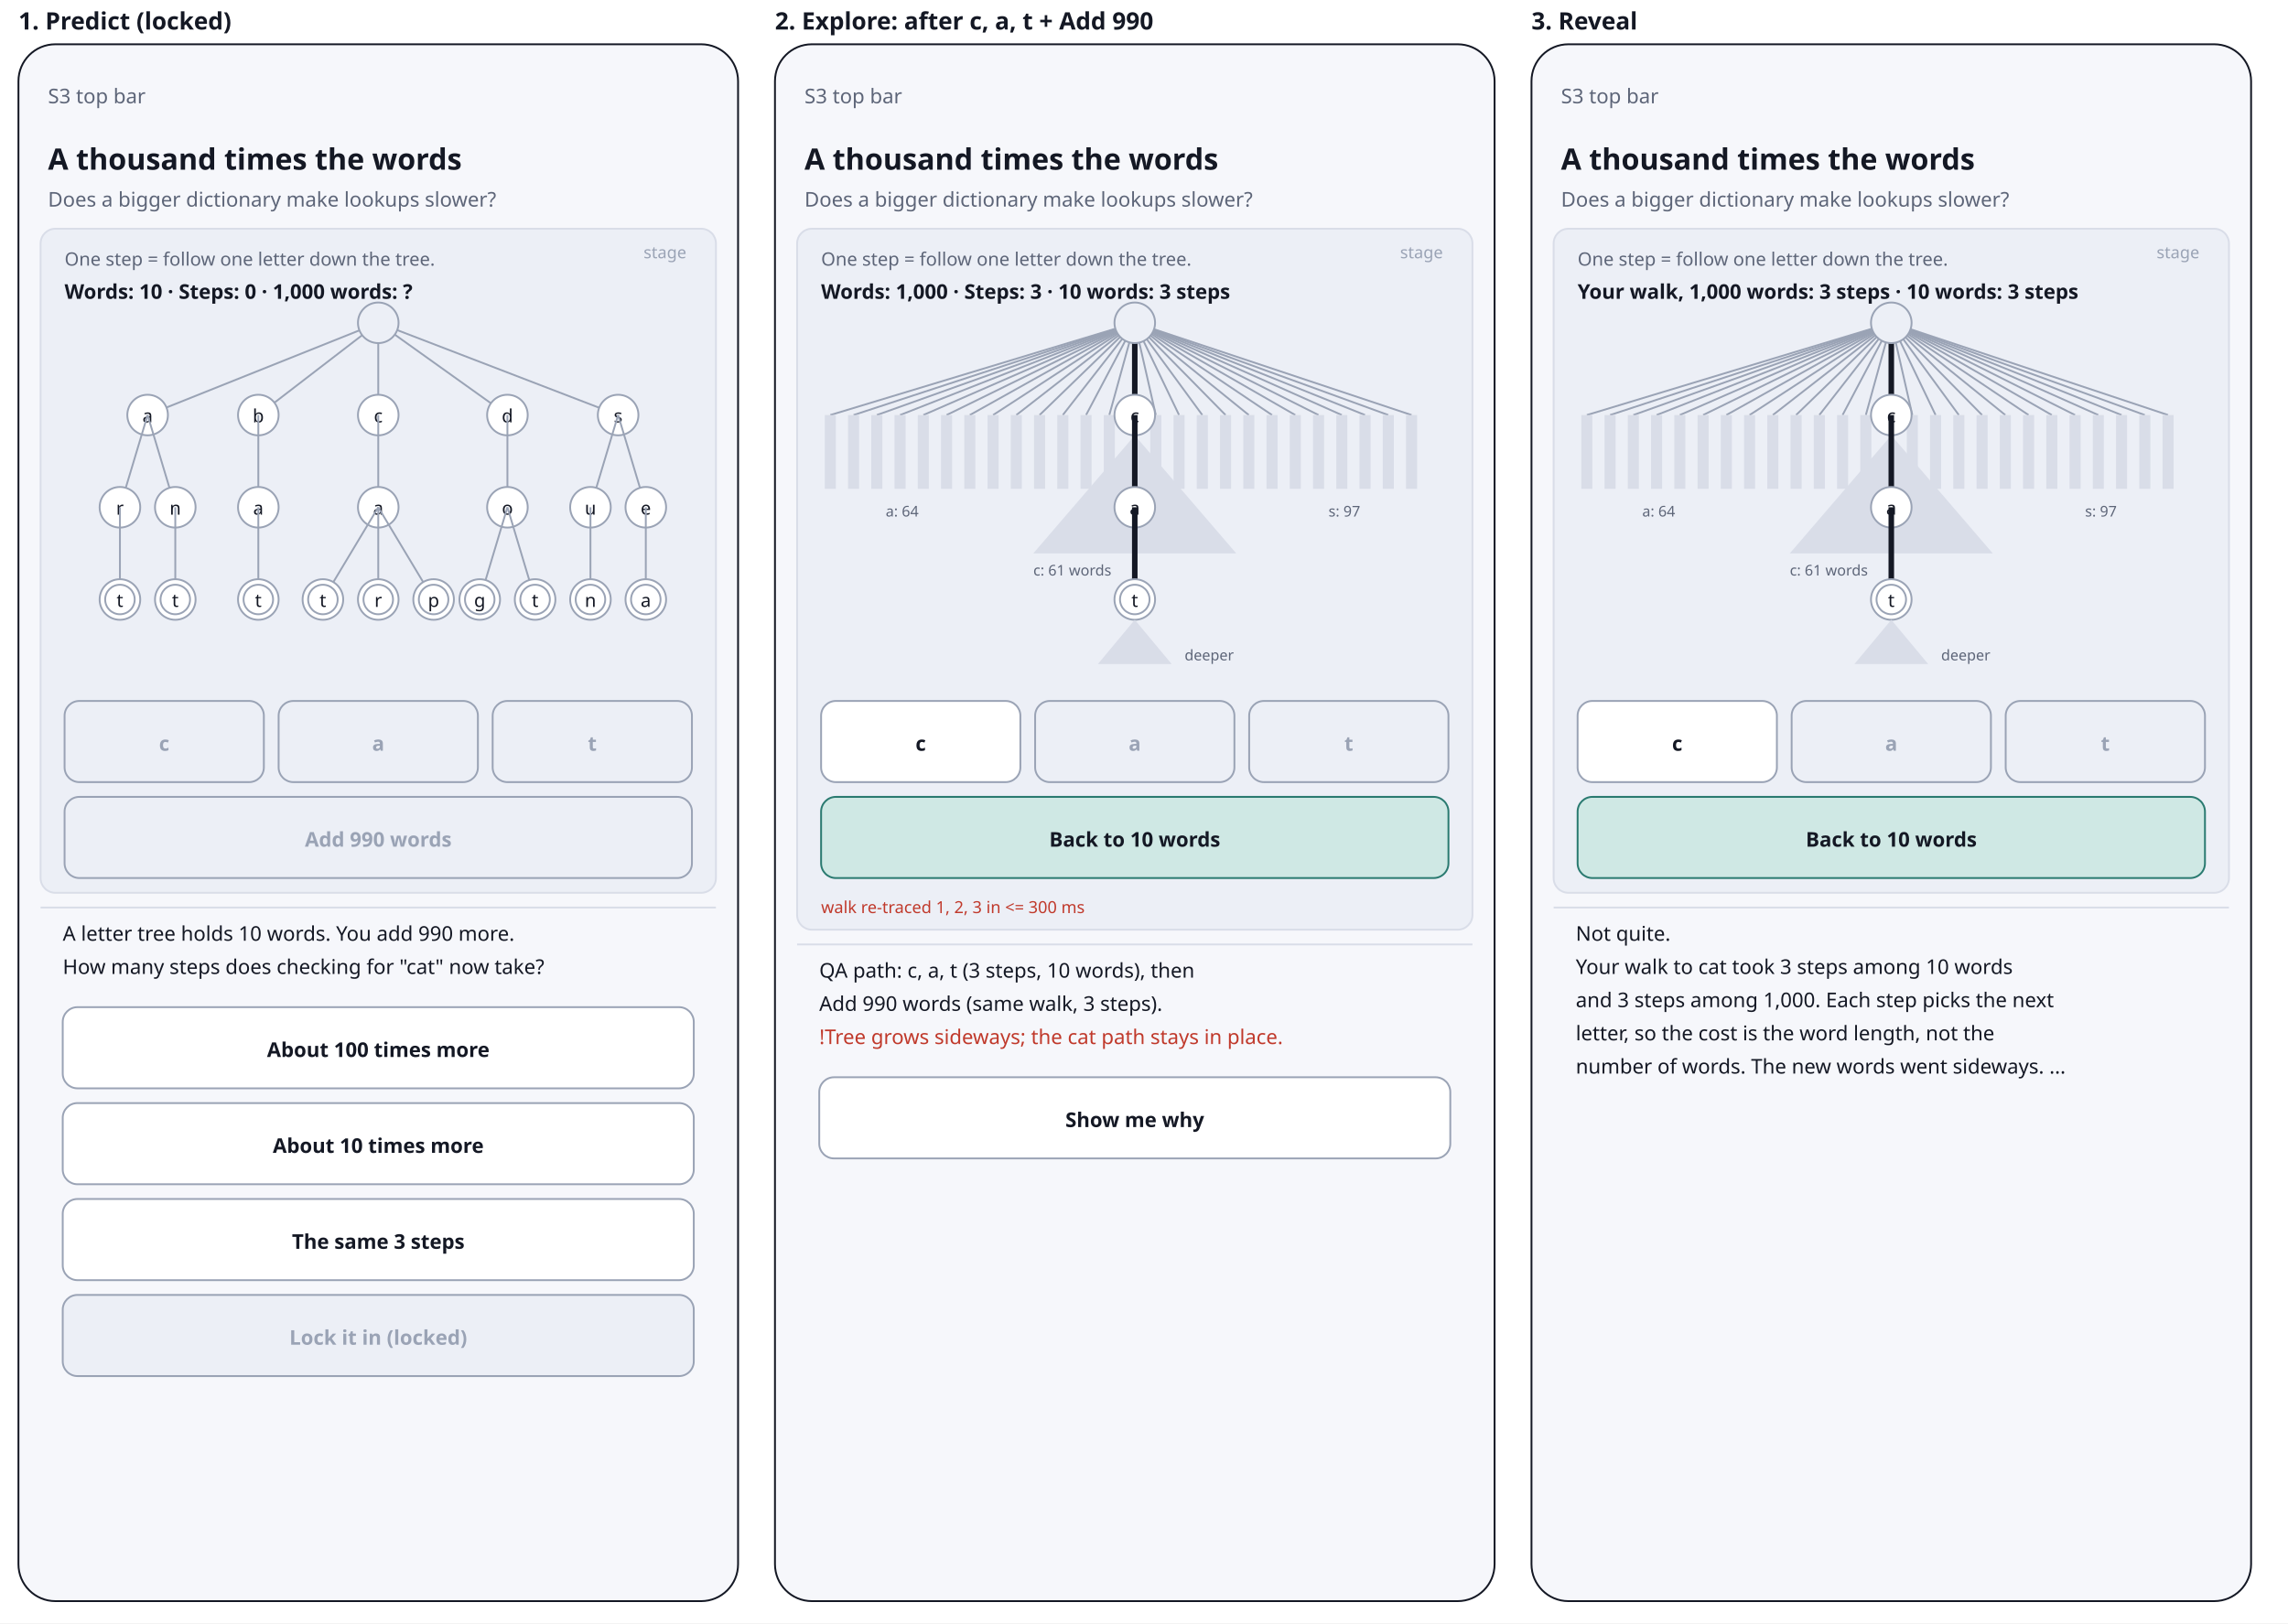
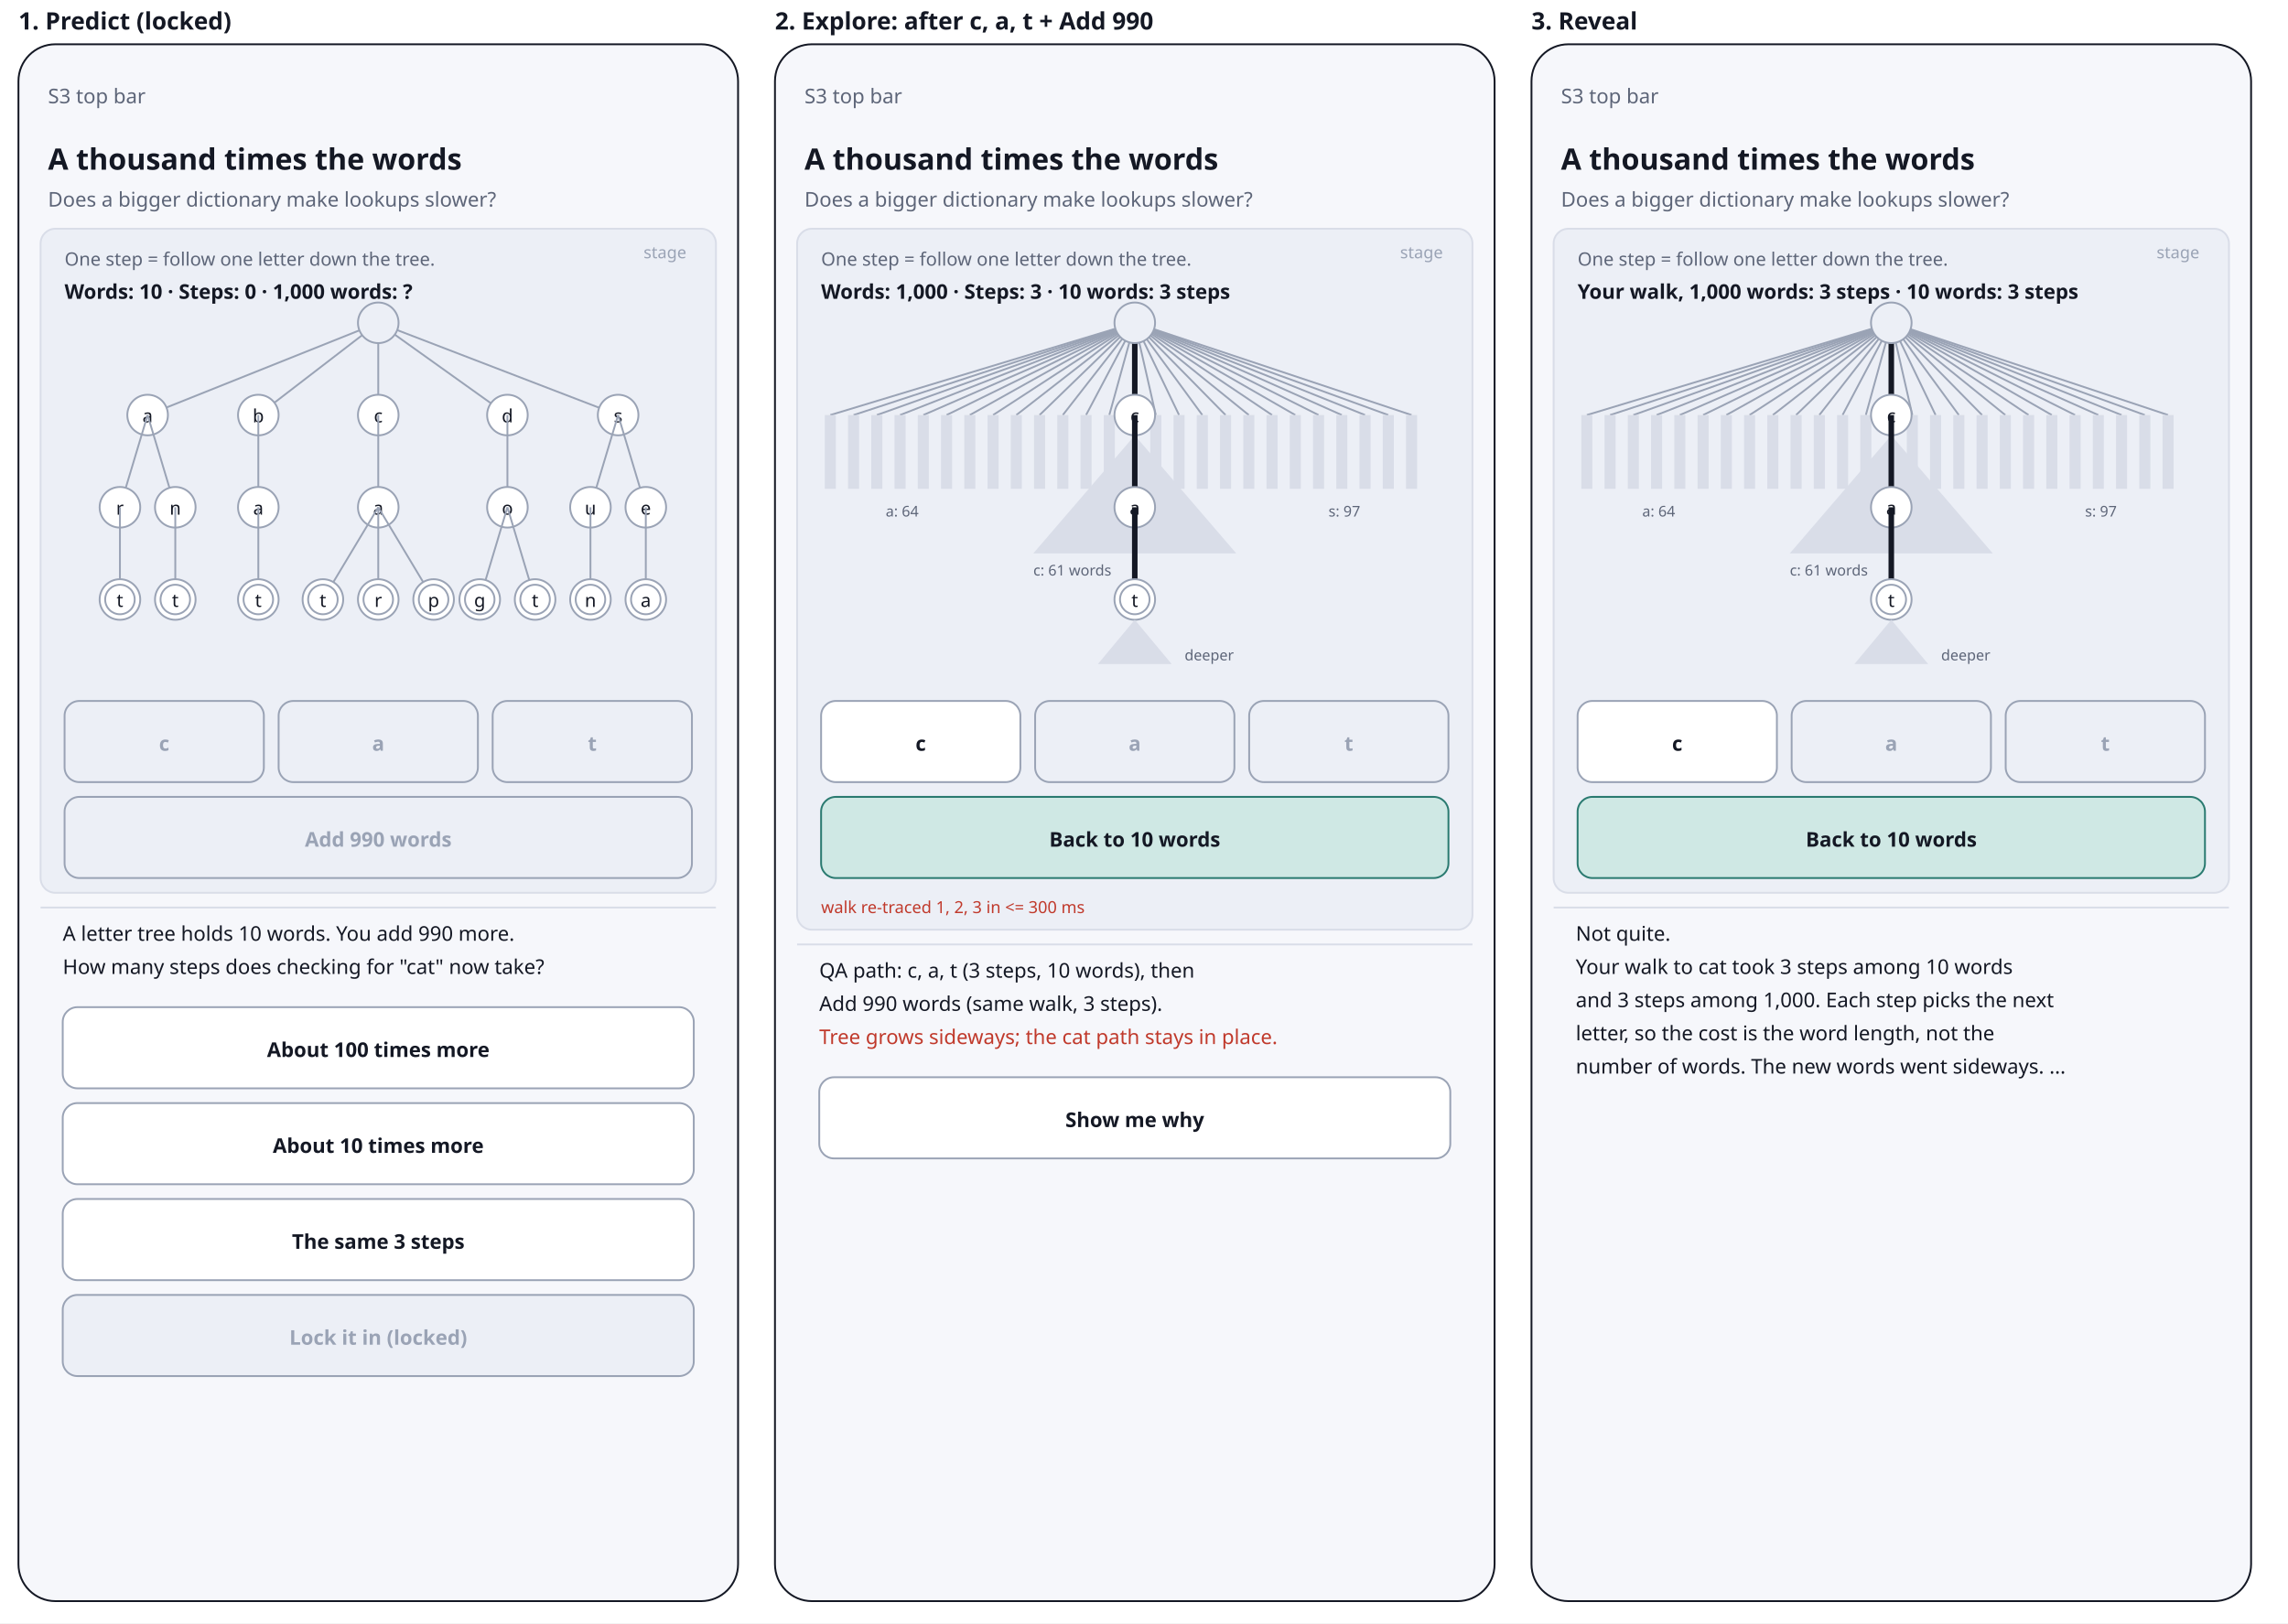
<svg xmlns="http://www.w3.org/2000/svg" viewBox="-10 0 1240 880" font-family="system-ui, sans-serif">
  <rect x="-10" y="0" width="1240" height="880" fill="#fff" />
  <g transform="translate(0,0)">
    <text x="0" y="16" font-size="13" fill="#141824" font-weight="700">1. Predict (locked)</text>
    <rect x="0" y="24" width="390" height="844" rx="20" fill="#f6f7fb" stroke="#141824" />
    <text x="16" y="56" font-size="11" fill="#5d6578">S3  top bar</text>
    <text x="16" y="92" font-size="16" fill="#141824" font-weight="700">A thousand times the words</text>
    <text x="16" y="112" font-size="11" fill="#5d6578">Does a bigger dictionary make lookups slower?</text>
    <rect x="12" y="124" width="366" height="360" rx="8" fill="#eceff6" stroke="#d9dde8" />
    <text x="25" y="144" font-size="10" fill="#5d6578">One step = follow one letter down the tree.</text>
    <text x="362" y="140" font-size="9" text-anchor="end" fill="#9aa3b5">stage</text>
    <text x="25" y="162" font-size="11" fill="#141824" font-weight="700">Words: 10 · Steps: 0 · 1,000 words: ?</text>
    <line x1="195" y1="175" x2="70" y2="225" stroke="#9aa3b5" stroke-width="1" />
    <circle cx="70" cy="225" r="11" fill="#fff" stroke="#9aa3b5" stroke-width="1" />
    <text x="70" y="229" font-size="10" text-anchor="middle" fill="#141824">a</text>
    <line x1="70" y1="225" x2="55" y2="275" stroke="#9aa3b5" stroke-width="1" />
    <circle cx="55" cy="275" r="11" fill="#fff" stroke="#9aa3b5" stroke-width="1" />
    <text x="55" y="279" font-size="10" text-anchor="middle" fill="#141824">r</text>
    <line x1="55" y1="275" x2="55" y2="325" stroke="#9aa3b5" stroke-width="1" />
    <circle cx="55" cy="325" r="11" fill="#fff" stroke="#9aa3b5" stroke-width="1" />
    <circle cx="55" cy="325" r="8" fill="#fff" stroke="#9aa3b5" stroke-width="1" />
    <text x="55" y="329" font-size="10" text-anchor="middle" fill="#141824">t</text>
    <line x1="70" y1="225" x2="85" y2="275" stroke="#9aa3b5" stroke-width="1" />
    <circle cx="85" cy="275" r="11" fill="#fff" stroke="#9aa3b5" stroke-width="1" />
    <text x="85" y="279" font-size="10" text-anchor="middle" fill="#141824">n</text>
    <line x1="85" y1="275" x2="85" y2="325" stroke="#9aa3b5" stroke-width="1" />
    <circle cx="85" cy="325" r="11" fill="#fff" stroke="#9aa3b5" stroke-width="1" />
    <circle cx="85" cy="325" r="8" fill="#fff" stroke="#9aa3b5" stroke-width="1" />
    <text x="85" y="329" font-size="10" text-anchor="middle" fill="#141824">t</text>
    <line x1="195" y1="175" x2="130" y2="225" stroke="#9aa3b5" stroke-width="1" />
    <circle cx="130" cy="225" r="11" fill="#fff" stroke="#9aa3b5" stroke-width="1" />
    <text x="130" y="229" font-size="10" text-anchor="middle" fill="#141824">b</text>
    <line x1="130" y1="225" x2="130" y2="275" stroke="#9aa3b5" stroke-width="1" />
    <circle cx="130" cy="275" r="11" fill="#fff" stroke="#9aa3b5" stroke-width="1" />
    <text x="130" y="279" font-size="10" text-anchor="middle" fill="#141824">a</text>
    <line x1="130" y1="275" x2="130" y2="325" stroke="#9aa3b5" stroke-width="1" />
    <circle cx="130" cy="325" r="11" fill="#fff" stroke="#9aa3b5" stroke-width="1" />
    <circle cx="130" cy="325" r="8" fill="#fff" stroke="#9aa3b5" stroke-width="1" />
    <text x="130" y="329" font-size="10" text-anchor="middle" fill="#141824">t</text>
    <line x1="195" y1="175" x2="195" y2="225" stroke="#9aa3b5" stroke-width="1" />
    <circle cx="195" cy="225" r="11" fill="#fff" stroke="#9aa3b5" stroke-width="1" />
    <text x="195" y="229" font-size="10" text-anchor="middle" fill="#141824">c</text>
    <line x1="195" y1="225" x2="195" y2="275" stroke="#9aa3b5" stroke-width="1" />
    <circle cx="195" cy="275" r="11" fill="#fff" stroke="#9aa3b5" stroke-width="1" />
    <text x="195" y="279" font-size="10" text-anchor="middle" fill="#141824">a</text>
    <line x1="195" y1="275" x2="165" y2="325" stroke="#9aa3b5" stroke-width="1" />
    <circle cx="165" cy="325" r="11" fill="#fff" stroke="#9aa3b5" stroke-width="1" />
    <circle cx="165" cy="325" r="8" fill="#fff" stroke="#9aa3b5" stroke-width="1" />
    <text x="165" y="329" font-size="10" text-anchor="middle" fill="#141824">t</text>
    <line x1="195" y1="275" x2="195" y2="325" stroke="#9aa3b5" stroke-width="1" />
    <circle cx="195" cy="325" r="11" fill="#fff" stroke="#9aa3b5" stroke-width="1" />
    <circle cx="195" cy="325" r="8" fill="#fff" stroke="#9aa3b5" stroke-width="1" />
    <text x="195" y="329" font-size="10" text-anchor="middle" fill="#141824">r</text>
    <line x1="195" y1="275" x2="225" y2="325" stroke="#9aa3b5" stroke-width="1" />
    <circle cx="225" cy="325" r="11" fill="#fff" stroke="#9aa3b5" stroke-width="1" />
    <circle cx="225" cy="325" r="8" fill="#fff" stroke="#9aa3b5" stroke-width="1" />
    <text x="225" y="329" font-size="10" text-anchor="middle" fill="#141824">p</text>
    <line x1="195" y1="175" x2="265" y2="225" stroke="#9aa3b5" stroke-width="1" />
    <circle cx="265" cy="225" r="11" fill="#fff" stroke="#9aa3b5" stroke-width="1" />
    <text x="265" y="229" font-size="10" text-anchor="middle" fill="#141824">d</text>
    <line x1="265" y1="225" x2="265" y2="275" stroke="#9aa3b5" stroke-width="1" />
    <circle cx="265" cy="275" r="11" fill="#fff" stroke="#9aa3b5" stroke-width="1" />
    <text x="265" y="279" font-size="10" text-anchor="middle" fill="#141824">o</text>
    <line x1="265" y1="275" x2="250" y2="325" stroke="#9aa3b5" stroke-width="1" />
    <circle cx="250" cy="325" r="11" fill="#fff" stroke="#9aa3b5" stroke-width="1" />
    <circle cx="250" cy="325" r="8" fill="#fff" stroke="#9aa3b5" stroke-width="1" />
    <text x="250" y="329" font-size="10" text-anchor="middle" fill="#141824">g</text>
    <line x1="265" y1="275" x2="280" y2="325" stroke="#9aa3b5" stroke-width="1" />
    <circle cx="280" cy="325" r="11" fill="#fff" stroke="#9aa3b5" stroke-width="1" />
    <circle cx="280" cy="325" r="8" fill="#fff" stroke="#9aa3b5" stroke-width="1" />
    <text x="280" y="329" font-size="10" text-anchor="middle" fill="#141824">t</text>
    <line x1="195" y1="175" x2="325" y2="225" stroke="#9aa3b5" stroke-width="1" />
    <circle cx="325" cy="225" r="11" fill="#fff" stroke="#9aa3b5" stroke-width="1" />
    <text x="325" y="229" font-size="10" text-anchor="middle" fill="#141824">s</text>
    <line x1="325" y1="225" x2="310" y2="275" stroke="#9aa3b5" stroke-width="1" />
    <circle cx="310" cy="275" r="11" fill="#fff" stroke="#9aa3b5" stroke-width="1" />
    <text x="310" y="279" font-size="10" text-anchor="middle" fill="#141824">u</text>
    <line x1="310" y1="275" x2="310" y2="325" stroke="#9aa3b5" stroke-width="1" />
    <circle cx="310" cy="325" r="11" fill="#fff" stroke="#9aa3b5" stroke-width="1" />
    <circle cx="310" cy="325" r="8" fill="#fff" stroke="#9aa3b5" stroke-width="1" />
    <text x="310" y="329" font-size="10" text-anchor="middle" fill="#141824">n</text>
    <line x1="325" y1="225" x2="340" y2="275" stroke="#9aa3b5" stroke-width="1" />
    <circle cx="340" cy="275" r="11" fill="#fff" stroke="#9aa3b5" stroke-width="1" />
    <text x="340" y="279" font-size="10" text-anchor="middle" fill="#141824">e</text>
    <line x1="340" y1="275" x2="340" y2="325" stroke="#9aa3b5" stroke-width="1" />
    <circle cx="340" cy="325" r="11" fill="#fff" stroke="#9aa3b5" stroke-width="1" />
    <circle cx="340" cy="325" r="8" fill="#fff" stroke="#9aa3b5" stroke-width="1" />
    <text x="340" y="329" font-size="10" text-anchor="middle" fill="#141824">a</text>
    <circle cx="195" cy="175" r="11" fill="#eceff6" stroke="#9aa3b5" stroke-width="1" />
    <rect x="25" y="380" width="108" height="44" rx="8" fill="#eceff6" stroke="#9aa3b5" />
    <text x="79" y="407" font-size="11" text-anchor="middle" fill="#9aa3b5" font-weight="700">c</text>
    <rect x="141" y="380" width="108" height="44" rx="8" fill="#eceff6" stroke="#9aa3b5" />
    <text x="195" y="407" font-size="11" text-anchor="middle" fill="#9aa3b5" font-weight="700">a</text>
    <rect x="257" y="380" width="108" height="44" rx="8" fill="#eceff6" stroke="#9aa3b5" />
    <text x="311" y="407" font-size="11" text-anchor="middle" fill="#9aa3b5" font-weight="700">t</text>
    <rect x="25" y="432" width="340" height="44" rx="8" fill="#eceff6" stroke="#9aa3b5" />
    <text x="195" y="459" font-size="11" text-anchor="middle" fill="#9aa3b5" font-weight="700">Add 990 words</text>
    <line x1="12" y1="492" x2="378" y2="492" stroke="#d9dde8" stroke-width="1" />
    <text x="24" y="510" font-size="11" fill="#141824">A letter tree holds 10 words. You add 990 more.</text>
    <text x="24" y="528" font-size="11" fill="#141824">How many steps does checking for "cat" now take?</text>
    <rect x="24" y="546" width="342" height="44" rx="8" fill="#fff" stroke="#9aa3b5" />
    <text x="195" y="573" font-size="11" text-anchor="middle" fill="#141824" font-weight="700">About 100 times more</text>
    <rect x="24" y="598" width="342" height="44" rx="8" fill="#fff" stroke="#9aa3b5" />
    <text x="195" y="625" font-size="11" text-anchor="middle" fill="#141824" font-weight="700">About 10 times more</text>
    <rect x="24" y="650" width="342" height="44" rx="8" fill="#fff" stroke="#9aa3b5" />
    <text x="195" y="677" font-size="11" text-anchor="middle" fill="#141824" font-weight="700">The same 3 steps</text>
    <rect x="24" y="702" width="342" height="44" rx="8" fill="#eceff6" stroke="#9aa3b5" />
    <text x="195" y="729" font-size="11" text-anchor="middle" fill="#9aa3b5" font-weight="700">Lock it in (locked)</text>
  </g>
  <g transform="translate(410,0)">
    <text x="0" y="16" font-size="13" fill="#141824" font-weight="700">2. Explore: after c, a, t + Add 990</text>
    <rect x="0" y="24" width="390" height="844" rx="20" fill="#f6f7fb" stroke="#141824" />
    <text x="16" y="56" font-size="11" fill="#5d6578">S3  top bar</text>
    <text x="16" y="92" font-size="16" fill="#141824" font-weight="700">A thousand times the words</text>
    <text x="16" y="112" font-size="11" fill="#5d6578">Does a bigger dictionary make lookups slower?</text>
    <rect x="12" y="124" width="366" height="380" rx="8" fill="#eceff6" stroke="#d9dde8" />
    <text x="25" y="144" font-size="10" fill="#5d6578">One step = follow one letter down the tree.</text>
    <text x="362" y="140" font-size="9" text-anchor="end" fill="#9aa3b5">stage</text>
    <text x="25" y="162" font-size="11" fill="#141824" font-weight="700">Words: 1,000 · Steps: 3 · 10 words: 3 steps</text>
    <line x1="195" y1="175" x2="30" y2="225" stroke="#9aa3b5" stroke-width="1" />
    <rect x="27" y="225" width="6" height="40" fill="#d9dde8" />
    <line x1="195" y1="175" x2="42.6" y2="225" stroke="#9aa3b5" stroke-width="1" />
    <rect x="39.6" y="225" width="6" height="40" fill="#d9dde8" />
    <line x1="195" y1="175" x2="55.2" y2="225" stroke="#9aa3b5" stroke-width="1" />
    <rect x="52.2" y="225" width="6" height="40" fill="#d9dde8" />
    <line x1="195" y1="175" x2="67.8" y2="225" stroke="#9aa3b5" stroke-width="1" />
    <rect x="64.8" y="225" width="6" height="40" fill="#d9dde8" />
    <line x1="195" y1="175" x2="80.4" y2="225" stroke="#9aa3b5" stroke-width="1" />
    <rect x="77.4" y="225" width="6" height="40" fill="#d9dde8" />
    <line x1="195" y1="175" x2="93" y2="225" stroke="#9aa3b5" stroke-width="1" />
    <rect x="90" y="225" width="6" height="40" fill="#d9dde8" />
    <line x1="195" y1="175" x2="105.6" y2="225" stroke="#9aa3b5" stroke-width="1" />
    <rect x="102.6" y="225" width="6" height="40" fill="#d9dde8" />
    <line x1="195" y1="175" x2="118.2" y2="225" stroke="#9aa3b5" stroke-width="1" />
    <rect x="115.2" y="225" width="6" height="40" fill="#d9dde8" />
    <line x1="195" y1="175" x2="130.8" y2="225" stroke="#9aa3b5" stroke-width="1" />
    <rect x="127.8" y="225" width="6" height="40" fill="#d9dde8" />
    <line x1="195" y1="175" x2="143.4" y2="225" stroke="#9aa3b5" stroke-width="1" />
    <rect x="140.4" y="225" width="6" height="40" fill="#d9dde8" />
    <line x1="195" y1="175" x2="156" y2="225" stroke="#9aa3b5" stroke-width="1" />
    <rect x="153" y="225" width="6" height="40" fill="#d9dde8" />
    <line x1="195" y1="175" x2="168.6" y2="225" stroke="#9aa3b5" stroke-width="1" />
    <rect x="165.6" y="225" width="6" height="40" fill="#d9dde8" />
    <line x1="195" y1="175" x2="181.2" y2="225" stroke="#9aa3b5" stroke-width="1" />
    <rect x="178.2" y="225" width="6" height="40" fill="#d9dde8" />
    <line x1="195" y1="175" x2="206.4" y2="225" stroke="#9aa3b5" stroke-width="1" />
    <rect x="203.4" y="225" width="6" height="40" fill="#d9dde8" />
    <line x1="195" y1="175" x2="219" y2="225" stroke="#9aa3b5" stroke-width="1" />
    <rect x="216" y="225" width="6" height="40" fill="#d9dde8" />
    <line x1="195" y1="175" x2="231.6" y2="225" stroke="#9aa3b5" stroke-width="1" />
    <rect x="228.6" y="225" width="6" height="40" fill="#d9dde8" />
    <line x1="195" y1="175" x2="244.2" y2="225" stroke="#9aa3b5" stroke-width="1" />
    <rect x="241.2" y="225" width="6" height="40" fill="#d9dde8" />
    <line x1="195" y1="175" x2="256.8" y2="225" stroke="#9aa3b5" stroke-width="1" />
    <rect x="253.8" y="225" width="6" height="40" fill="#d9dde8" />
    <line x1="195" y1="175" x2="269.4" y2="225" stroke="#9aa3b5" stroke-width="1" />
    <rect x="266.4" y="225" width="6" height="40" fill="#d9dde8" />
    <line x1="195" y1="175" x2="282" y2="225" stroke="#9aa3b5" stroke-width="1" />
    <rect x="279" y="225" width="6" height="40" fill="#d9dde8" />
    <line x1="195" y1="175" x2="294.6" y2="225" stroke="#9aa3b5" stroke-width="1" />
    <rect x="291.6" y="225" width="6" height="40" fill="#d9dde8" />
    <line x1="195" y1="175" x2="307.2" y2="225" stroke="#9aa3b5" stroke-width="1" />
    <rect x="304.2" y="225" width="6" height="40" fill="#d9dde8" />
    <line x1="195" y1="175" x2="319.8" y2="225" stroke="#9aa3b5" stroke-width="1" />
    <rect x="316.8" y="225" width="6" height="40" fill="#d9dde8" />
    <line x1="195" y1="175" x2="332.4" y2="225" stroke="#9aa3b5" stroke-width="1" />
    <rect x="329.4" y="225" width="6" height="40" fill="#d9dde8" />
    <line x1="195" y1="175" x2="345" y2="225" stroke="#9aa3b5" stroke-width="1" />
    <rect x="342" y="225" width="6" height="40" fill="#d9dde8" />
    <text x="60" y="280" font-size="8" fill="#5d6578">a: 64</text>
    <text x="300" y="280" font-size="8" fill="#5d6578">s: 97</text>
    <line x1="195" y1="175" x2="195" y2="225" stroke="#141824" stroke-width="3" />
    <circle cx="195" cy="225" r="11" fill="#fff" stroke="#9aa3b5" stroke-width="1" />
    <text x="195" y="229" font-size="10" text-anchor="middle" fill="#141824">c</text>
    <path d="M195,236 L140,300 L250,300 Z" fill="#d9dde8" />
    <text x="140" y="312" font-size="8" fill="#5d6578">c: 61 words</text>
    <line x1="195" y1="225" x2="195" y2="275" stroke="#141824" stroke-width="3" />
    <circle cx="195" cy="275" r="11" fill="#fff" stroke="#9aa3b5" stroke-width="1" />
    <text x="195" y="279" font-size="10" text-anchor="middle" fill="#141824">a</text>
    <line x1="195" y1="275" x2="195" y2="325" stroke="#141824" stroke-width="3" />
    <circle cx="195" cy="325" r="11" fill="#fff" stroke="#9aa3b5" stroke-width="1" />
    <circle cx="195" cy="325" r="8" fill="#fff" stroke="#9aa3b5" stroke-width="1" />
    <text x="195" y="329" font-size="10" text-anchor="middle" fill="#141824">t</text>
    <path d="M195,336 L175,360 L215,360 Z" fill="#d9dde8" />
    <text x="222" y="358" font-size="8" fill="#5d6578">deeper</text>
    <circle cx="195" cy="175" r="11" fill="#eceff6" stroke="#9aa3b5" stroke-width="1" />
    <rect x="25" y="380" width="108" height="44" rx="8" fill="#fff" stroke="#9aa3b5" />
    <text x="79" y="407" font-size="11" text-anchor="middle" fill="#141824" font-weight="700">c</text>
    <rect x="141" y="380" width="108" height="44" rx="8" fill="#eceff6" stroke="#9aa3b5" />
    <text x="195" y="407" font-size="11" text-anchor="middle" fill="#9aa3b5" font-weight="700">a</text>
    <rect x="257" y="380" width="108" height="44" rx="8" fill="#eceff6" stroke="#9aa3b5" />
    <text x="311" y="407" font-size="11" text-anchor="middle" fill="#9aa3b5" font-weight="700">t</text>
    <rect x="25" y="432" width="340" height="44" rx="8" fill="#cfe8e4" stroke="#2a7a70" />
    <text x="195" y="459" font-size="11" text-anchor="middle" fill="#141824" font-weight="700">Back to 10 words</text>
    <text x="25" y="495" font-size="9" fill="#c0392b">walk re-traced 1, 2, 3 in &lt;= 300 ms</text>
    <line x1="12" y1="512" x2="378" y2="512" stroke="#d9dde8" stroke-width="1" />
    <text x="24" y="530" font-size="11" fill="#141824">QA path: c, a, t (3 steps, 10 words), then</text>
    <text x="24" y="548" font-size="11" fill="#141824">Add 990 words (same walk, 3 steps).</text>
-     <text x="24" y="566" font-size="11" fill="#c0392b">!Tree grows sideways; the cat path stays in place.</text>
+     <text x="24" y="566" font-size="11" fill="#c0392b">Tree grows sideways; the cat path stays in place.</text>
    <rect x="24" y="584" width="342" height="44" rx="8" fill="#fff" stroke="#9aa3b5" />
    <text x="195" y="611" font-size="11" text-anchor="middle" fill="#141824" font-weight="700">Show me why</text>
  </g>
  <g transform="translate(820,0)">
    <text x="0" y="16" font-size="13" fill="#141824" font-weight="700">3. Reveal</text>
    <rect x="0" y="24" width="390" height="844" rx="20" fill="#f6f7fb" stroke="#141824" />
    <text x="16" y="56" font-size="11" fill="#5d6578">S3  top bar</text>
    <text x="16" y="92" font-size="16" fill="#141824" font-weight="700">A thousand times the words</text>
    <text x="16" y="112" font-size="11" fill="#5d6578">Does a bigger dictionary make lookups slower?</text>
    <rect x="12" y="124" width="366" height="360" rx="8" fill="#eceff6" stroke="#d9dde8" />
    <text x="25" y="144" font-size="10" fill="#5d6578">One step = follow one letter down the tree.</text>
    <text x="362" y="140" font-size="9" text-anchor="end" fill="#9aa3b5">stage</text>
    <text x="25" y="162" font-size="11" fill="#141824" font-weight="700">Your walk, 1,000 words: 3 steps · 10 words: 3 steps</text>
    <line x1="195" y1="175" x2="30" y2="225" stroke="#9aa3b5" stroke-width="1" />
    <rect x="27" y="225" width="6" height="40" fill="#d9dde8" />
    <line x1="195" y1="175" x2="42.6" y2="225" stroke="#9aa3b5" stroke-width="1" />
    <rect x="39.6" y="225" width="6" height="40" fill="#d9dde8" />
    <line x1="195" y1="175" x2="55.2" y2="225" stroke="#9aa3b5" stroke-width="1" />
    <rect x="52.2" y="225" width="6" height="40" fill="#d9dde8" />
    <line x1="195" y1="175" x2="67.8" y2="225" stroke="#9aa3b5" stroke-width="1" />
    <rect x="64.8" y="225" width="6" height="40" fill="#d9dde8" />
    <line x1="195" y1="175" x2="80.4" y2="225" stroke="#9aa3b5" stroke-width="1" />
    <rect x="77.4" y="225" width="6" height="40" fill="#d9dde8" />
    <line x1="195" y1="175" x2="93" y2="225" stroke="#9aa3b5" stroke-width="1" />
    <rect x="90" y="225" width="6" height="40" fill="#d9dde8" />
    <line x1="195" y1="175" x2="105.6" y2="225" stroke="#9aa3b5" stroke-width="1" />
    <rect x="102.6" y="225" width="6" height="40" fill="#d9dde8" />
    <line x1="195" y1="175" x2="118.2" y2="225" stroke="#9aa3b5" stroke-width="1" />
    <rect x="115.2" y="225" width="6" height="40" fill="#d9dde8" />
    <line x1="195" y1="175" x2="130.8" y2="225" stroke="#9aa3b5" stroke-width="1" />
    <rect x="127.8" y="225" width="6" height="40" fill="#d9dde8" />
    <line x1="195" y1="175" x2="143.4" y2="225" stroke="#9aa3b5" stroke-width="1" />
    <rect x="140.4" y="225" width="6" height="40" fill="#d9dde8" />
    <line x1="195" y1="175" x2="156" y2="225" stroke="#9aa3b5" stroke-width="1" />
    <rect x="153" y="225" width="6" height="40" fill="#d9dde8" />
    <line x1="195" y1="175" x2="168.6" y2="225" stroke="#9aa3b5" stroke-width="1" />
    <rect x="165.6" y="225" width="6" height="40" fill="#d9dde8" />
    <line x1="195" y1="175" x2="181.2" y2="225" stroke="#9aa3b5" stroke-width="1" />
    <rect x="178.2" y="225" width="6" height="40" fill="#d9dde8" />
    <line x1="195" y1="175" x2="206.4" y2="225" stroke="#9aa3b5" stroke-width="1" />
    <rect x="203.4" y="225" width="6" height="40" fill="#d9dde8" />
    <line x1="195" y1="175" x2="219" y2="225" stroke="#9aa3b5" stroke-width="1" />
    <rect x="216" y="225" width="6" height="40" fill="#d9dde8" />
    <line x1="195" y1="175" x2="231.6" y2="225" stroke="#9aa3b5" stroke-width="1" />
    <rect x="228.6" y="225" width="6" height="40" fill="#d9dde8" />
    <line x1="195" y1="175" x2="244.2" y2="225" stroke="#9aa3b5" stroke-width="1" />
    <rect x="241.2" y="225" width="6" height="40" fill="#d9dde8" />
    <line x1="195" y1="175" x2="256.8" y2="225" stroke="#9aa3b5" stroke-width="1" />
    <rect x="253.8" y="225" width="6" height="40" fill="#d9dde8" />
    <line x1="195" y1="175" x2="269.4" y2="225" stroke="#9aa3b5" stroke-width="1" />
    <rect x="266.4" y="225" width="6" height="40" fill="#d9dde8" />
    <line x1="195" y1="175" x2="282" y2="225" stroke="#9aa3b5" stroke-width="1" />
    <rect x="279" y="225" width="6" height="40" fill="#d9dde8" />
    <line x1="195" y1="175" x2="294.6" y2="225" stroke="#9aa3b5" stroke-width="1" />
    <rect x="291.6" y="225" width="6" height="40" fill="#d9dde8" />
    <line x1="195" y1="175" x2="307.2" y2="225" stroke="#9aa3b5" stroke-width="1" />
    <rect x="304.2" y="225" width="6" height="40" fill="#d9dde8" />
    <line x1="195" y1="175" x2="319.8" y2="225" stroke="#9aa3b5" stroke-width="1" />
    <rect x="316.8" y="225" width="6" height="40" fill="#d9dde8" />
    <line x1="195" y1="175" x2="332.4" y2="225" stroke="#9aa3b5" stroke-width="1" />
    <rect x="329.4" y="225" width="6" height="40" fill="#d9dde8" />
    <line x1="195" y1="175" x2="345" y2="225" stroke="#9aa3b5" stroke-width="1" />
    <rect x="342" y="225" width="6" height="40" fill="#d9dde8" />
    <text x="60" y="280" font-size="8" fill="#5d6578">a: 64</text>
    <text x="300" y="280" font-size="8" fill="#5d6578">s: 97</text>
    <line x1="195" y1="175" x2="195" y2="225" stroke="#141824" stroke-width="3" />
    <circle cx="195" cy="225" r="11" fill="#fff" stroke="#9aa3b5" stroke-width="1" />
    <text x="195" y="229" font-size="10" text-anchor="middle" fill="#141824">c</text>
    <path d="M195,236 L140,300 L250,300 Z" fill="#d9dde8" />
    <text x="140" y="312" font-size="8" fill="#5d6578">c: 61 words</text>
    <line x1="195" y1="225" x2="195" y2="275" stroke="#141824" stroke-width="3" />
    <circle cx="195" cy="275" r="11" fill="#fff" stroke="#9aa3b5" stroke-width="1" />
    <text x="195" y="279" font-size="10" text-anchor="middle" fill="#141824">a</text>
    <line x1="195" y1="275" x2="195" y2="325" stroke="#141824" stroke-width="3" />
    <circle cx="195" cy="325" r="11" fill="#fff" stroke="#9aa3b5" stroke-width="1" />
    <circle cx="195" cy="325" r="8" fill="#fff" stroke="#9aa3b5" stroke-width="1" />
    <text x="195" y="329" font-size="10" text-anchor="middle" fill="#141824">t</text>
    <path d="M195,336 L175,360 L215,360 Z" fill="#d9dde8" />
    <text x="222" y="358" font-size="8" fill="#5d6578">deeper</text>
    <circle cx="195" cy="175" r="11" fill="#eceff6" stroke="#9aa3b5" stroke-width="1" />
    <rect x="25" y="380" width="108" height="44" rx="8" fill="#fff" stroke="#9aa3b5" />
    <text x="79" y="407" font-size="11" text-anchor="middle" fill="#141824" font-weight="700">c</text>
    <rect x="141" y="380" width="108" height="44" rx="8" fill="#eceff6" stroke="#9aa3b5" />
    <text x="195" y="407" font-size="11" text-anchor="middle" fill="#9aa3b5" font-weight="700">a</text>
    <rect x="257" y="380" width="108" height="44" rx="8" fill="#eceff6" stroke="#9aa3b5" />
    <text x="311" y="407" font-size="11" text-anchor="middle" fill="#9aa3b5" font-weight="700">t</text>
    <rect x="25" y="432" width="340" height="44" rx="8" fill="#cfe8e4" stroke="#2a7a70" />
    <text x="195" y="459" font-size="11" text-anchor="middle" fill="#141824" font-weight="700">Back to 10 words</text>
    <line x1="12" y1="492" x2="378" y2="492" stroke="#d9dde8" stroke-width="1" />
    <text x="24" y="510" font-size="11" fill="#141824">Not quite.</text>
    <text x="24" y="528" font-size="11" fill="#141824">Your walk to cat took 3 steps among 10 words</text>
    <text x="24" y="546" font-size="11" fill="#141824">and 3 steps among 1,000. Each step picks the next</text>
    <text x="24" y="564" font-size="11" fill="#141824">letter, so the cost is the word length, not the</text>
    <text x="24" y="582" font-size="11" fill="#141824">number of words. The new words went sideways. ...</text>
  </g>
</svg>
